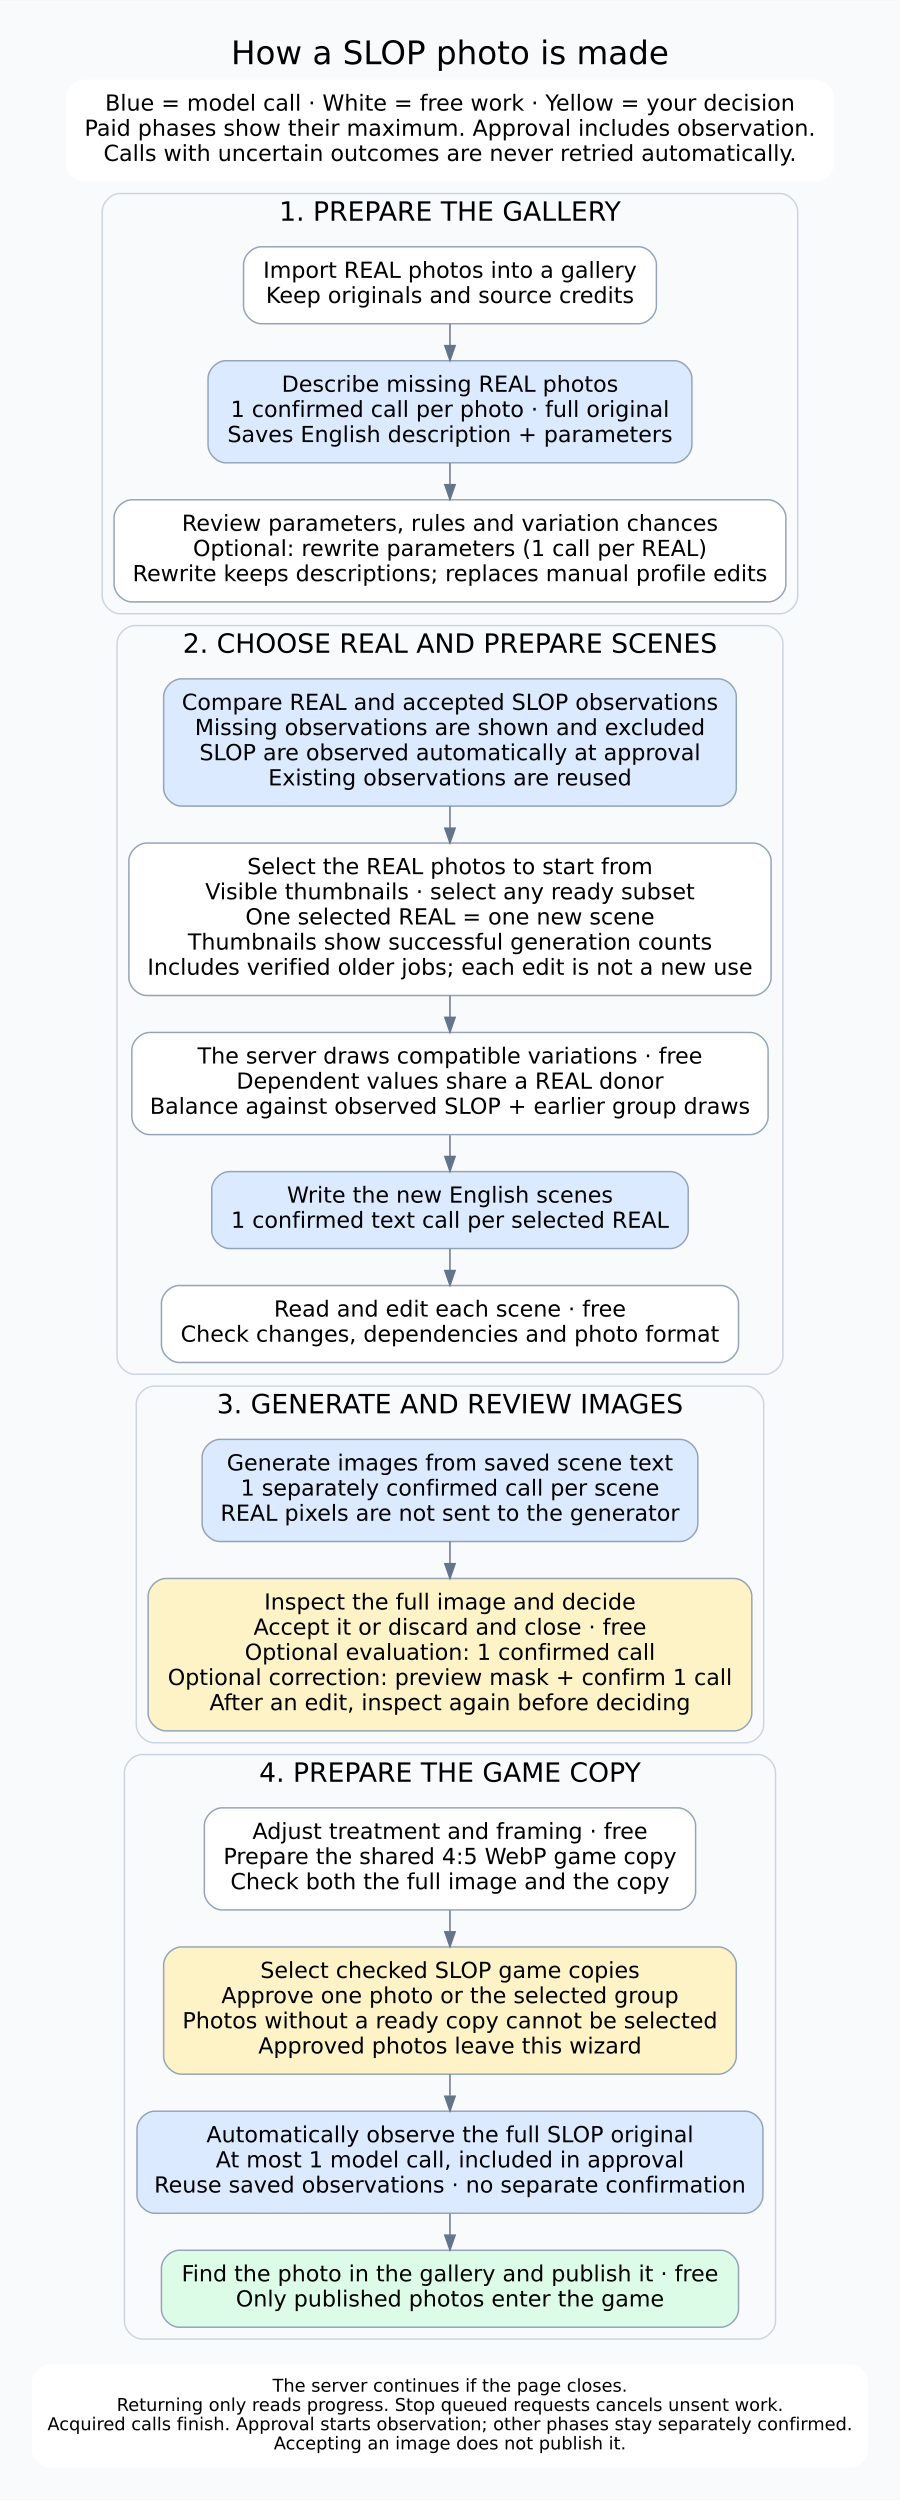
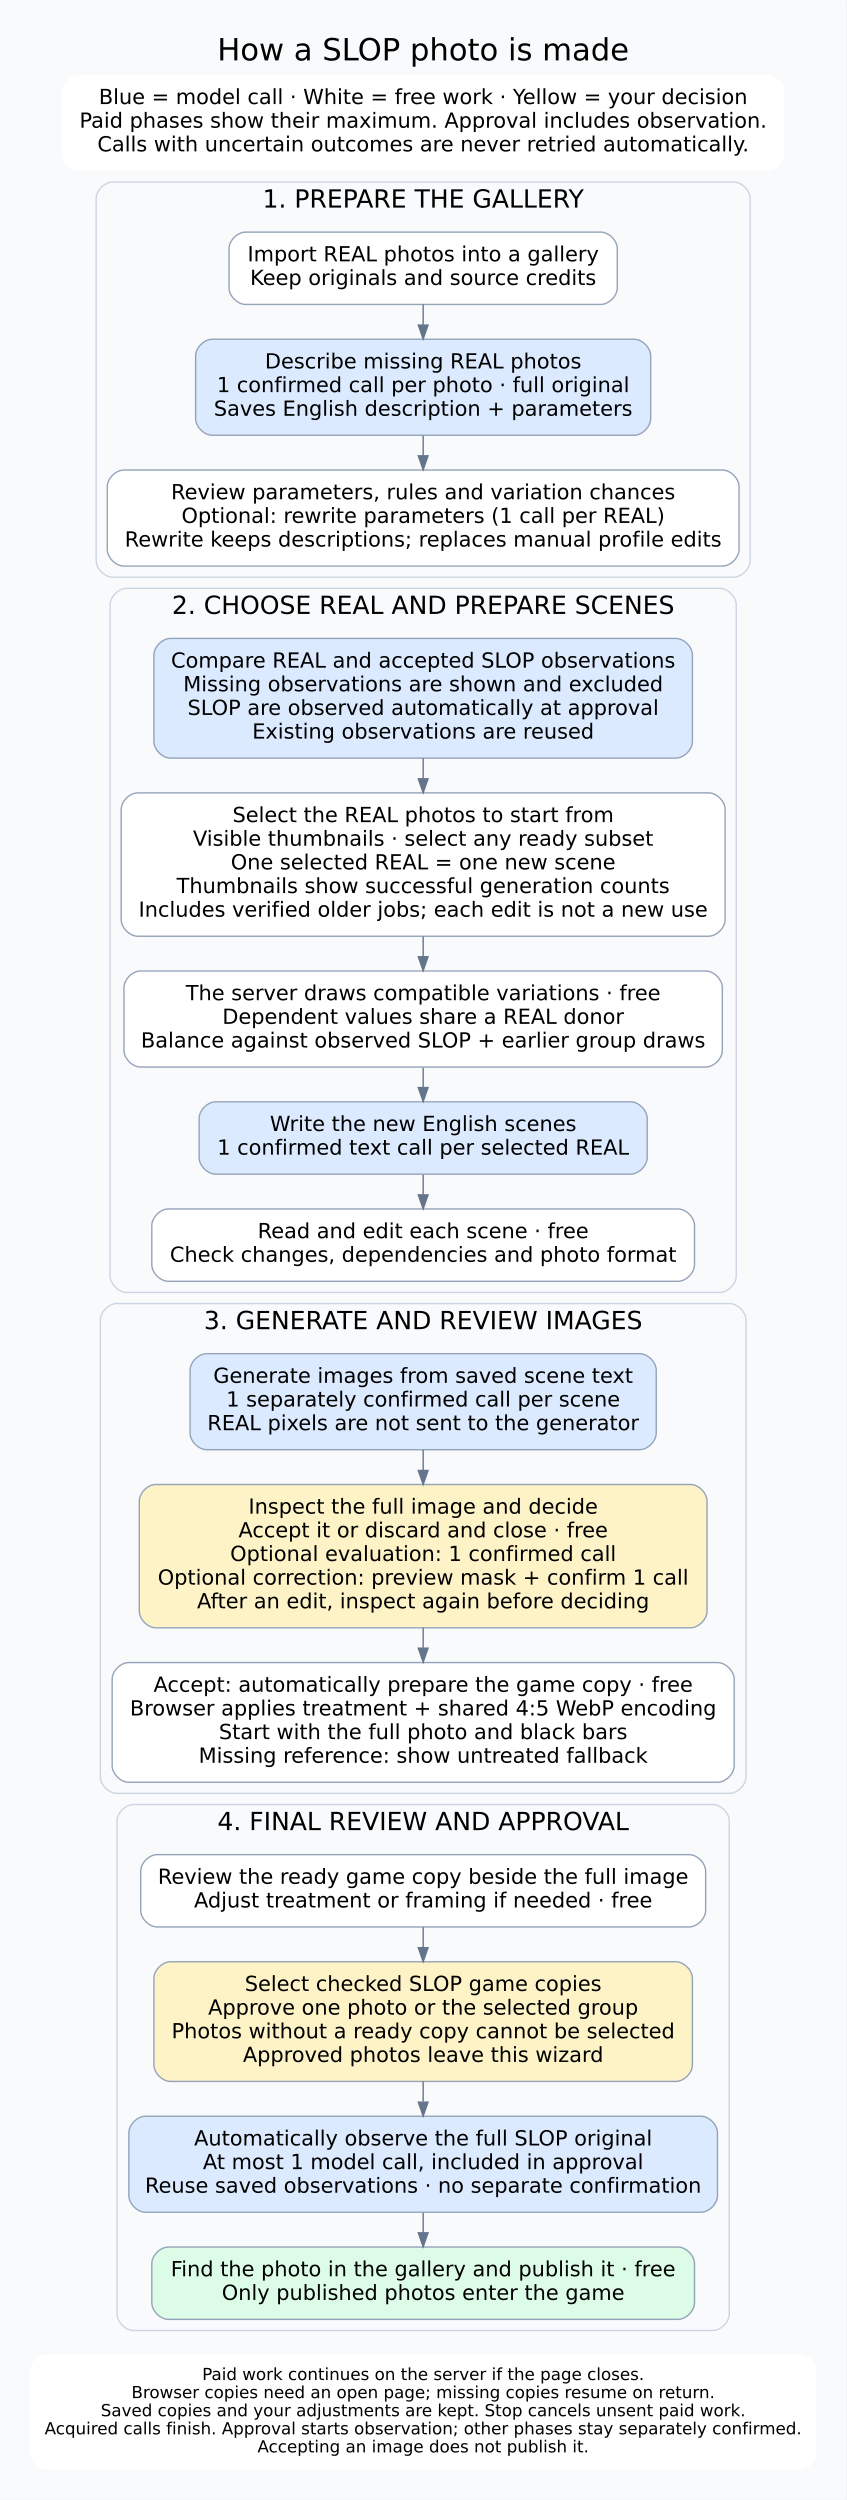
- <svg xmlns="http://www.w3.org/2000/svg" role="img" aria-label="How a SLOP photo is made" width="608pt" height="1689pt" viewBox="0.00 0.00 608.20 1689.20">
-   <g id="graph0" class="graph" transform="scale(1 1) rotate(0) translate(21.6 1667.6)">
-     <polygon fill="#f8fafc" stroke="transparent" points="-21.6,21.6 -21.6,-1667.6 586.6,-1667.6 586.6,21.6 -21.6,21.6" />
-     <text text-anchor="middle" x="282.5" y="-1624.4" font-family="DejaVu Sans" font-size="22.00">How a SLOP photo is made</text>
+ <svg xmlns="http://www.w3.org/2000/svg" role="img" aria-label="How a SLOP photo is made" width="608pt" height="1796pt" viewBox="0.00 0.00 608.20 1796.20">
+   <g id="graph0" class="graph" transform="scale(1 1) rotate(0) translate(21.6 1774.6)">
+     <polygon fill="#f8fafc" stroke="transparent" points="-21.6,21.6 -21.6,-1774.6 586.6,-1774.6 586.6,21.6 -21.6,21.6" />
+     <text text-anchor="middle" x="282.5" y="-1731.4" font-family="DejaVu Sans" font-size="22.00">How a SLOP photo is made</text>
    <g id="clust1" class="cluster">
-       <path fill="#f8fafc" stroke="#cbd5e1" d="M59.5,-1253C59.5,-1253 505.5,-1253 505.5,-1253 511.5,-1253 517.5,-1259 517.5,-1265 517.5,-1265 517.5,-1525 517.5,-1525 517.5,-1531 511.5,-1537 505.5,-1537 505.5,-1537 59.5,-1537 59.5,-1537 53.5,-1537 47.5,-1531 47.5,-1525 47.5,-1525 47.5,-1265 47.5,-1265 47.5,-1259 53.5,-1253 59.5,-1253" />
-       <text text-anchor="middle" x="282.5" y="-1518.6" font-family="DejaVu Sans" font-size="18.00">1. PREPARE THE GALLERY</text>
+       <path fill="#f8fafc" stroke="#cbd5e1" d="M59.5,-1360C59.5,-1360 505.5,-1360 505.5,-1360 511.5,-1360 517.5,-1366 517.5,-1372 517.5,-1372 517.5,-1632 517.5,-1632 517.5,-1638 511.5,-1644 505.5,-1644 505.5,-1644 59.5,-1644 59.5,-1644 53.5,-1644 47.5,-1638 47.5,-1632 47.5,-1632 47.5,-1372 47.5,-1372 47.5,-1366 53.5,-1360 59.5,-1360" />
+       <text text-anchor="middle" x="282.5" y="-1625.6" font-family="DejaVu Sans" font-size="18.00">1. PREPARE THE GALLERY</text>
    </g>
    <g id="clust2" class="cluster">
-       <path fill="#f8fafc" stroke="#cbd5e1" d="M69.5,-739C69.5,-739 495.5,-739 495.5,-739 501.5,-739 507.5,-745 507.5,-751 507.5,-751 507.5,-1233 507.5,-1233 507.5,-1239 501.5,-1245 495.5,-1245 495.5,-1245 69.5,-1245 69.5,-1245 63.5,-1245 57.5,-1239 57.5,-1233 57.5,-1233 57.5,-751 57.5,-751 57.5,-745 63.5,-739 69.5,-739" />
-       <text text-anchor="middle" x="282.5" y="-1226.6" font-family="DejaVu Sans" font-size="18.00">2. CHOOSE REAL AND PREPARE SCENES</text>
+       <path fill="#f8fafc" stroke="#cbd5e1" d="M69.5,-846C69.5,-846 495.5,-846 495.5,-846 501.5,-846 507.5,-852 507.5,-858 507.5,-858 507.5,-1340 507.5,-1340 507.5,-1346 501.5,-1352 495.5,-1352 495.5,-1352 69.5,-1352 69.5,-1352 63.5,-1352 57.5,-1346 57.5,-1340 57.5,-1340 57.5,-858 57.5,-858 57.5,-852 63.5,-846 69.5,-846" />
+       <text text-anchor="middle" x="282.5" y="-1333.6" font-family="DejaVu Sans" font-size="18.00">2. CHOOSE REAL AND PREPARE SCENES</text>
    </g>
    <g id="clust3" class="cluster">
-       <path fill="#f8fafc" stroke="#cbd5e1" d="M82.5,-490C82.5,-490 482.5,-490 482.5,-490 488.5,-490 494.5,-496 494.5,-502 494.5,-502 494.5,-719 494.5,-719 494.5,-725 488.5,-731 482.5,-731 482.5,-731 82.5,-731 82.5,-731 76.5,-731 70.5,-725 70.5,-719 70.5,-719 70.5,-502 70.5,-502 70.5,-496 76.5,-490 82.5,-490" />
-       <text text-anchor="middle" x="282.5" y="-712.6" font-family="DejaVu Sans" font-size="18.00">3. GENERATE AND REVIEW IMAGES</text>
+       <path fill="#f8fafc" stroke="#cbd5e1" d="M62.5,-486C62.5,-486 502.5,-486 502.5,-486 508.5,-486 514.5,-492 514.5,-498 514.5,-498 514.5,-826 514.5,-826 514.5,-832 508.5,-838 502.5,-838 502.5,-838 62.5,-838 62.5,-838 56.5,-838 50.5,-832 50.5,-826 50.5,-826 50.5,-498 50.5,-498 50.5,-492 56.5,-486 62.5,-486" />
+       <text text-anchor="middle" x="282.5" y="-819.6" font-family="DejaVu Sans" font-size="18.00">3. GENERATE AND REVIEW IMAGES</text>
    </g>
    <g id="clust4" class="cluster">
-       <path fill="#f8fafc" stroke="#cbd5e1" d="M74.5,-87C74.5,-87 490.5,-87 490.5,-87 496.5,-87 502.5,-93 502.5,-99 502.5,-99 502.5,-470 502.5,-470 502.5,-476 496.5,-482 490.5,-482 490.5,-482 74.5,-482 74.5,-482 68.5,-482 62.5,-476 62.5,-470 62.5,-470 62.5,-99 62.5,-99 62.5,-93 68.5,-87 74.5,-87" />
-       <text text-anchor="middle" x="282.5" y="-463.6" font-family="DejaVu Sans" font-size="18.00">4. PREPARE THE GAME COPY</text>
+       <path fill="#f8fafc" stroke="#cbd5e1" d="M74.5,-100C74.5,-100 490.5,-100 490.5,-100 496.5,-100 502.5,-106 502.5,-112 502.5,-112 502.5,-466 502.5,-466 502.5,-472 496.5,-478 490.5,-478 490.5,-478 74.5,-478 74.5,-478 68.5,-478 62.5,-472 62.5,-466 62.5,-466 62.5,-112 62.5,-112 62.5,-106 68.5,-100 74.5,-100" />
+       <text text-anchor="middle" x="282.5" y="-459.6" font-family="DejaVu Sans" font-size="18.00">4. FINAL REVIEW AND APPROVAL</text>
    </g>
    <g id="node1" class="node">
-       <path fill="white" stroke="transparent" d="M530,-1614C530,-1614 35,-1614 35,-1614 29,-1614 23,-1608 23,-1602 23,-1602 23,-1557 23,-1557 23,-1551 29,-1545 35,-1545 35,-1545 530,-1545 530,-1545 536,-1545 542,-1551 542,-1557 542,-1557 542,-1602 542,-1602 542,-1608 536,-1614 530,-1614" />
-       <text text-anchor="middle" x="282.5" y="-1593" font-family="DejaVu Sans" font-size="15.00">Blue = model call · White = free work · Yellow = your decision</text>
-       <text text-anchor="middle" x="282.5" y="-1576" font-family="DejaVu Sans" font-size="15.00">Paid phases show their maximum. Approval includes observation.</text>
-       <text text-anchor="middle" x="282.5" y="-1559" font-family="DejaVu Sans" font-size="15.00">Calls with uncertain outcomes are never retried automatically.</text>
+       <path fill="white" stroke="transparent" d="M530,-1721C530,-1721 35,-1721 35,-1721 29,-1721 23,-1715 23,-1709 23,-1709 23,-1664 23,-1664 23,-1658 29,-1652 35,-1652 35,-1652 530,-1652 530,-1652 536,-1652 542,-1658 542,-1664 542,-1664 542,-1709 542,-1709 542,-1715 536,-1721 530,-1721" />
+       <text text-anchor="middle" x="282.5" y="-1700" font-family="DejaVu Sans" font-size="15.00">Blue = model call · White = free work · Yellow = your decision</text>
+       <text text-anchor="middle" x="282.5" y="-1683" font-family="DejaVu Sans" font-size="15.00">Paid phases show their maximum. Approval includes observation.</text>
+       <text text-anchor="middle" x="282.5" y="-1666" font-family="DejaVu Sans" font-size="15.00">Calls with uncertain outcomes are never retried automatically.</text>
    </g>
    <g id="node2" class="node">
-       <path fill="white" stroke="#94a3b8" d="M410,-1501C410,-1501 155,-1501 155,-1501 149,-1501 143,-1495 143,-1489 143,-1489 143,-1461 143,-1461 143,-1455 149,-1449 155,-1449 155,-1449 410,-1449 410,-1449 416,-1449 422,-1455 422,-1461 422,-1461 422,-1489 422,-1489 422,-1495 416,-1501 410,-1501" />
-       <text text-anchor="middle" x="282.5" y="-1480" font-family="DejaVu Sans" font-size="15.00">Import REAL photos into a gallery</text>
-       <text text-anchor="middle" x="282.5" y="-1463" font-family="DejaVu Sans" font-size="15.00">Keep originals and source credits</text>
+       <path fill="white" stroke="#94a3b8" d="M410,-1608C410,-1608 155,-1608 155,-1608 149,-1608 143,-1602 143,-1596 143,-1596 143,-1568 143,-1568 143,-1562 149,-1556 155,-1556 155,-1556 410,-1556 410,-1556 416,-1556 422,-1562 422,-1568 422,-1568 422,-1596 422,-1596 422,-1602 416,-1608 410,-1608" />
+       <text text-anchor="middle" x="282.5" y="-1587" font-family="DejaVu Sans" font-size="15.00">Import REAL photos into a gallery</text>
+       <text text-anchor="middle" x="282.5" y="-1570" font-family="DejaVu Sans" font-size="15.00">Keep originals and source credits</text>
    </g>
    <g id="node3" class="node">
-       <path fill="#dbeafe" stroke="#94a3b8" d="M434,-1424C434,-1424 131,-1424 131,-1424 125,-1424 119,-1418 119,-1412 119,-1412 119,-1367 119,-1367 119,-1361 125,-1355 131,-1355 131,-1355 434,-1355 434,-1355 440,-1355 446,-1361 446,-1367 446,-1367 446,-1412 446,-1412 446,-1418 440,-1424 434,-1424" />
-       <text text-anchor="middle" x="282.5" y="-1403" font-family="DejaVu Sans" font-size="15.00">Describe missing REAL photos</text>
-       <text text-anchor="middle" x="282.5" y="-1386" font-family="DejaVu Sans" font-size="15.00">1 confirmed call per photo · full original</text>
-       <text text-anchor="middle" x="282.5" y="-1369" font-family="DejaVu Sans" font-size="15.00">Saves English description + parameters</text>
+       <path fill="#dbeafe" stroke="#94a3b8" d="M434,-1531C434,-1531 131,-1531 131,-1531 125,-1531 119,-1525 119,-1519 119,-1519 119,-1474 119,-1474 119,-1468 125,-1462 131,-1462 131,-1462 434,-1462 434,-1462 440,-1462 446,-1468 446,-1474 446,-1474 446,-1519 446,-1519 446,-1525 440,-1531 434,-1531" />
+       <text text-anchor="middle" x="282.5" y="-1510" font-family="DejaVu Sans" font-size="15.00">Describe missing REAL photos</text>
+       <text text-anchor="middle" x="282.5" y="-1493" font-family="DejaVu Sans" font-size="15.00">1 confirmed call per photo · full original</text>
+       <text text-anchor="middle" x="282.5" y="-1476" font-family="DejaVu Sans" font-size="15.00">Saves English description + parameters</text>
    </g>
    <g id="edge1" class="edge">
-       <path fill="none" stroke="#64748b" d="M282.5,-1448.95C282.5,-1444.33 282.5,-1439.38 282.5,-1434.39" />
-       <polygon fill="#64748b" stroke="#64748b" points="286,-1434.19 282.5,-1424.19 279,-1434.19 286,-1434.19" />
+       <path fill="none" stroke="#64748b" d="M282.5,-1555.95C282.5,-1551.33 282.5,-1546.38 282.5,-1541.39" />
+       <polygon fill="#64748b" stroke="#64748b" points="286,-1541.19 282.5,-1531.19 279,-1541.19 286,-1541.19" />
    </g>
    <g id="node4" class="node">
-       <path fill="white" stroke="#94a3b8" d="M497.5,-1330C497.5,-1330 67.5,-1330 67.5,-1330 61.5,-1330 55.5,-1324 55.5,-1318 55.5,-1318 55.5,-1273 55.5,-1273 55.5,-1267 61.5,-1261 67.5,-1261 67.5,-1261 497.5,-1261 497.5,-1261 503.5,-1261 509.5,-1267 509.5,-1273 509.5,-1273 509.5,-1318 509.5,-1318 509.5,-1324 503.5,-1330 497.5,-1330" />
-       <text text-anchor="middle" x="282.5" y="-1309" font-family="DejaVu Sans" font-size="15.00">Review parameters, rules and variation chances</text>
-       <text text-anchor="middle" x="282.5" y="-1292" font-family="DejaVu Sans" font-size="15.00">Optional: rewrite parameters (1 call per REAL)</text>
-       <text text-anchor="middle" x="282.5" y="-1275" font-family="DejaVu Sans" font-size="15.00">Rewrite keeps descriptions; replaces manual profile edits</text>
+       <path fill="white" stroke="#94a3b8" d="M497.5,-1437C497.5,-1437 67.5,-1437 67.5,-1437 61.5,-1437 55.5,-1431 55.5,-1425 55.5,-1425 55.5,-1380 55.5,-1380 55.5,-1374 61.5,-1368 67.5,-1368 67.5,-1368 497.5,-1368 497.5,-1368 503.5,-1368 509.5,-1374 509.5,-1380 509.5,-1380 509.5,-1425 509.5,-1425 509.5,-1431 503.5,-1437 497.5,-1437" />
+       <text text-anchor="middle" x="282.5" y="-1416" font-family="DejaVu Sans" font-size="15.00">Review parameters, rules and variation chances</text>
+       <text text-anchor="middle" x="282.5" y="-1399" font-family="DejaVu Sans" font-size="15.00">Optional: rewrite parameters (1 call per REAL)</text>
+       <text text-anchor="middle" x="282.5" y="-1382" font-family="DejaVu Sans" font-size="15.00">Rewrite keeps descriptions; replaces manual profile edits</text>
    </g>
    <g id="edge2" class="edge">
-       <path fill="none" stroke="#64748b" d="M282.5,-1354.76C282.5,-1350.14 282.5,-1345.34 282.5,-1340.56" />
-       <polygon fill="#64748b" stroke="#64748b" points="286,-1340.23 282.5,-1330.23 279,-1340.23 286,-1340.23" />
+       <path fill="none" stroke="#64748b" d="M282.5,-1461.76C282.5,-1457.14 282.5,-1452.34 282.5,-1447.56" />
+       <polygon fill="#64748b" stroke="#64748b" points="286,-1447.23 282.5,-1437.23 279,-1447.23 286,-1447.23" />
    </g>
    <g id="node6" class="node">
-       <path fill="#dbeafe" stroke="#94a3b8" d="M464,-1209C464,-1209 101,-1209 101,-1209 95,-1209 89,-1203 89,-1197 89,-1197 89,-1135 89,-1135 89,-1129 95,-1123 101,-1123 101,-1123 464,-1123 464,-1123 470,-1123 476,-1129 476,-1135 476,-1135 476,-1197 476,-1197 476,-1203 470,-1209 464,-1209" />
-       <text text-anchor="middle" x="282.5" y="-1188" font-family="DejaVu Sans" font-size="15.00">Compare REAL and accepted SLOP observations</text>
-       <text text-anchor="middle" x="282.5" y="-1171" font-family="DejaVu Sans" font-size="15.00">Missing observations are shown and excluded</text>
-       <text text-anchor="middle" x="282.5" y="-1154" font-family="DejaVu Sans" font-size="15.00">SLOP are observed automatically at approval</text>
-       <text text-anchor="middle" x="282.5" y="-1137" font-family="DejaVu Sans" font-size="15.00">Existing observations are reused</text>
+       <path fill="#dbeafe" stroke="#94a3b8" d="M464,-1316C464,-1316 101,-1316 101,-1316 95,-1316 89,-1310 89,-1304 89,-1304 89,-1242 89,-1242 89,-1236 95,-1230 101,-1230 101,-1230 464,-1230 464,-1230 470,-1230 476,-1236 476,-1242 476,-1242 476,-1304 476,-1304 476,-1310 470,-1316 464,-1316" />
+       <text text-anchor="middle" x="282.5" y="-1295" font-family="DejaVu Sans" font-size="15.00">Compare REAL and accepted SLOP observations</text>
+       <text text-anchor="middle" x="282.5" y="-1278" font-family="DejaVu Sans" font-size="15.00">Missing observations are shown and excluded</text>
+       <text text-anchor="middle" x="282.5" y="-1261" font-family="DejaVu Sans" font-size="15.00">SLOP are observed automatically at approval</text>
+       <text text-anchor="middle" x="282.5" y="-1244" font-family="DejaVu Sans" font-size="15.00">Existing observations are reused</text>
    </g>
    <g id="node5" class="node">
-       <path fill="white" stroke="#94a3b8" d="M487.5,-1098C487.5,-1098 77.5,-1098 77.5,-1098 71.5,-1098 65.5,-1092 65.5,-1086 65.5,-1086 65.5,-1007 65.5,-1007 65.5,-1001 71.5,-995 77.5,-995 77.5,-995 487.5,-995 487.5,-995 493.5,-995 499.5,-1001 499.5,-1007 499.5,-1007 499.5,-1086 499.5,-1086 499.5,-1092 493.5,-1098 487.5,-1098" />
-       <text text-anchor="middle" x="282.5" y="-1077" font-family="DejaVu Sans" font-size="15.00">Select the REAL photos to start from</text>
-       <text text-anchor="middle" x="282.5" y="-1060" font-family="DejaVu Sans" font-size="15.00">Visible thumbnails · select any ready subset</text>
-       <text text-anchor="middle" x="282.5" y="-1043" font-family="DejaVu Sans" font-size="15.00">One selected REAL = one new scene</text>
-       <text text-anchor="middle" x="282.5" y="-1026" font-family="DejaVu Sans" font-size="15.00">Thumbnails show successful generation counts</text>
-       <text text-anchor="middle" x="282.5" y="-1009" font-family="DejaVu Sans" font-size="15.00">Includes verified older jobs; each edit is not a new use</text>
+       <path fill="white" stroke="#94a3b8" d="M487.5,-1205C487.5,-1205 77.5,-1205 77.5,-1205 71.5,-1205 65.5,-1199 65.5,-1193 65.5,-1193 65.5,-1114 65.5,-1114 65.5,-1108 71.5,-1102 77.5,-1102 77.5,-1102 487.5,-1102 487.5,-1102 493.5,-1102 499.5,-1108 499.5,-1114 499.5,-1114 499.5,-1193 499.5,-1193 499.5,-1199 493.5,-1205 487.5,-1205" />
+       <text text-anchor="middle" x="282.5" y="-1184" font-family="DejaVu Sans" font-size="15.00">Select the REAL photos to start from</text>
+       <text text-anchor="middle" x="282.5" y="-1167" font-family="DejaVu Sans" font-size="15.00">Visible thumbnails · select any ready subset</text>
+       <text text-anchor="middle" x="282.5" y="-1150" font-family="DejaVu Sans" font-size="15.00">One selected REAL = one new scene</text>
+       <text text-anchor="middle" x="282.5" y="-1133" font-family="DejaVu Sans" font-size="15.00">Thumbnails show successful generation counts</text>
+       <text text-anchor="middle" x="282.5" y="-1116" font-family="DejaVu Sans" font-size="15.00">Includes verified older jobs; each edit is not a new use</text>
    </g>
    <g id="node7" class="node">
-       <path fill="white" stroke="#94a3b8" d="M485.5,-970C485.5,-970 79.5,-970 79.5,-970 73.5,-970 67.5,-964 67.5,-958 67.5,-958 67.5,-913 67.5,-913 67.5,-907 73.5,-901 79.5,-901 79.5,-901 485.5,-901 485.5,-901 491.5,-901 497.5,-907 497.5,-913 497.5,-913 497.5,-958 497.5,-958 497.5,-964 491.5,-970 485.5,-970" />
-       <text text-anchor="middle" x="282.5" y="-949" font-family="DejaVu Sans" font-size="15.00">The server draws compatible variations · free</text>
-       <text text-anchor="middle" x="282.5" y="-932" font-family="DejaVu Sans" font-size="15.00">Dependent values share a REAL donor</text>
-       <text text-anchor="middle" x="282.5" y="-915" font-family="DejaVu Sans" font-size="15.00">Balance against observed SLOP + earlier group draws</text>
+       <path fill="white" stroke="#94a3b8" d="M485.5,-1077C485.5,-1077 79.5,-1077 79.5,-1077 73.5,-1077 67.5,-1071 67.5,-1065 67.5,-1065 67.5,-1020 67.5,-1020 67.5,-1014 73.5,-1008 79.5,-1008 79.5,-1008 485.5,-1008 485.5,-1008 491.5,-1008 497.5,-1014 497.5,-1020 497.5,-1020 497.5,-1065 497.5,-1065 497.5,-1071 491.5,-1077 485.5,-1077" />
+       <text text-anchor="middle" x="282.5" y="-1056" font-family="DejaVu Sans" font-size="15.00">The server draws compatible variations · free</text>
+       <text text-anchor="middle" x="282.5" y="-1039" font-family="DejaVu Sans" font-size="15.00">Dependent values share a REAL donor</text>
+       <text text-anchor="middle" x="282.5" y="-1022" font-family="DejaVu Sans" font-size="15.00">Balance against observed SLOP + earlier group draws</text>
    </g>
    <g id="edge4" class="edge">
-       <path fill="none" stroke="#64748b" d="M282.5,-994.83C282.5,-990.01 282.5,-985.15 282.5,-980.4" />
-       <polygon fill="#64748b" stroke="#64748b" points="286,-980.24 282.5,-970.24 279,-980.24 286,-980.24" />
+       <path fill="none" stroke="#64748b" d="M282.5,-1101.83C282.5,-1097.01 282.5,-1092.15 282.5,-1087.4" />
+       <polygon fill="#64748b" stroke="#64748b" points="286,-1087.24 282.5,-1077.24 279,-1087.24 286,-1087.24" />
    </g>
    <g id="edge3" class="edge">
-       <path fill="none" stroke="#64748b" d="M282.5,-1122.91C282.5,-1118.14 282.5,-1113.21 282.5,-1108.26" />
-       <polygon fill="#64748b" stroke="#64748b" points="286,-1108.12 282.5,-1098.12 279,-1108.12 286,-1108.12" />
+       <path fill="none" stroke="#64748b" d="M282.5,-1229.91C282.5,-1225.14 282.5,-1220.21 282.5,-1215.26" />
+       <polygon fill="#64748b" stroke="#64748b" points="286,-1215.12 282.5,-1205.12 279,-1215.12 286,-1215.12" />
    </g>
    <g id="node8" class="node">
-       <path fill="#dbeafe" stroke="#94a3b8" d="M431.5,-876C431.5,-876 133.5,-876 133.5,-876 127.5,-876 121.5,-870 121.5,-864 121.5,-864 121.5,-836 121.5,-836 121.5,-830 127.5,-824 133.5,-824 133.5,-824 431.5,-824 431.5,-824 437.5,-824 443.5,-830 443.5,-836 443.5,-836 443.5,-864 443.5,-864 443.5,-870 437.5,-876 431.5,-876" />
-       <text text-anchor="middle" x="282.5" y="-855" font-family="DejaVu Sans" font-size="15.00">Write the new English scenes</text>
-       <text text-anchor="middle" x="282.5" y="-838" font-family="DejaVu Sans" font-size="15.00">1 confirmed text call per selected REAL</text>
+       <path fill="#dbeafe" stroke="#94a3b8" d="M431.5,-983C431.5,-983 133.5,-983 133.5,-983 127.5,-983 121.5,-977 121.5,-971 121.5,-971 121.5,-943 121.5,-943 121.5,-937 127.5,-931 133.5,-931 133.5,-931 431.5,-931 431.5,-931 437.5,-931 443.5,-937 443.5,-943 443.5,-943 443.5,-971 443.5,-971 443.5,-977 437.5,-983 431.5,-983" />
+       <text text-anchor="middle" x="282.5" y="-962" font-family="DejaVu Sans" font-size="15.00">Write the new English scenes</text>
+       <text text-anchor="middle" x="282.5" y="-945" font-family="DejaVu Sans" font-size="15.00">1 confirmed text call per selected REAL</text>
    </g>
    <g id="edge5" class="edge">
-       <path fill="none" stroke="#64748b" d="M282.5,-900.54C282.5,-895.84 282.5,-891 282.5,-886.28" />
-       <polygon fill="#64748b" stroke="#64748b" points="286,-886.22 282.5,-876.22 279,-886.22 286,-886.22" />
+       <path fill="none" stroke="#64748b" d="M282.5,-1007.54C282.5,-1002.84 282.5,-998 282.5,-993.28" />
+       <polygon fill="#64748b" stroke="#64748b" points="286,-993.22 282.5,-983.22 279,-993.22 286,-993.22" />
    </g>
    <g id="node9" class="node">
-       <path fill="white" stroke="#94a3b8" d="M465.5,-799C465.5,-799 99.5,-799 99.5,-799 93.5,-799 87.5,-793 87.5,-787 87.5,-787 87.5,-759 87.5,-759 87.5,-753 93.5,-747 99.5,-747 99.5,-747 465.5,-747 465.5,-747 471.5,-747 477.5,-753 477.5,-759 477.5,-759 477.5,-787 477.5,-787 477.5,-793 471.5,-799 465.5,-799" />
-       <text text-anchor="middle" x="282.5" y="-778" font-family="DejaVu Sans" font-size="15.00">Read and edit each scene · free</text>
-       <text text-anchor="middle" x="282.5" y="-761" font-family="DejaVu Sans" font-size="15.00">Check changes, dependencies and photo format</text>
+       <path fill="white" stroke="#94a3b8" d="M465.5,-906C465.5,-906 99.5,-906 99.5,-906 93.5,-906 87.5,-900 87.5,-894 87.5,-894 87.5,-866 87.5,-866 87.5,-860 93.5,-854 99.5,-854 99.5,-854 465.5,-854 465.5,-854 471.5,-854 477.5,-860 477.5,-866 477.5,-866 477.5,-894 477.5,-894 477.5,-900 471.5,-906 465.5,-906" />
+       <text text-anchor="middle" x="282.5" y="-885" font-family="DejaVu Sans" font-size="15.00">Read and edit each scene · free</text>
+       <text text-anchor="middle" x="282.5" y="-868" font-family="DejaVu Sans" font-size="15.00">Check changes, dependencies and photo format</text>
    </g>
    <g id="edge6" class="edge">
-       <path fill="none" stroke="#64748b" d="M282.5,-823.61C282.5,-819.04 282.5,-814.2 282.5,-809.41" />
-       <polygon fill="#64748b" stroke="#64748b" points="286,-809.11 282.5,-799.11 279,-809.11 286,-809.11" />
+       <path fill="none" stroke="#64748b" d="M282.5,-930.61C282.5,-926.04 282.5,-921.2 282.5,-916.41" />
+       <polygon fill="#64748b" stroke="#64748b" points="286,-916.11 282.5,-906.11 279,-916.11 286,-916.11" />
    </g>
    <g id="node10" class="node">
-       <path fill="#dbeafe" stroke="#94a3b8" d="M438,-695C438,-695 127,-695 127,-695 121,-695 115,-689 115,-683 115,-683 115,-638 115,-638 115,-632 121,-626 127,-626 127,-626 438,-626 438,-626 444,-626 450,-632 450,-638 450,-638 450,-683 450,-683 450,-689 444,-695 438,-695" />
-       <text text-anchor="middle" x="282.5" y="-674" font-family="DejaVu Sans" font-size="15.00">Generate images from saved scene text</text>
-       <text text-anchor="middle" x="282.5" y="-657" font-family="DejaVu Sans" font-size="15.00">1 separately confirmed call per scene</text>
-       <text text-anchor="middle" x="282.5" y="-640" font-family="DejaVu Sans" font-size="15.00">REAL pixels are not sent to the generator</text>
+       <path fill="#dbeafe" stroke="#94a3b8" d="M438,-802C438,-802 127,-802 127,-802 121,-802 115,-796 115,-790 115,-790 115,-745 115,-745 115,-739 121,-733 127,-733 127,-733 438,-733 438,-733 444,-733 450,-739 450,-745 450,-745 450,-790 450,-790 450,-796 444,-802 438,-802" />
+       <text text-anchor="middle" x="282.5" y="-781" font-family="DejaVu Sans" font-size="15.00">Generate images from saved scene text</text>
+       <text text-anchor="middle" x="282.5" y="-764" font-family="DejaVu Sans" font-size="15.00">1 separately confirmed call per scene</text>
+       <text text-anchor="middle" x="282.5" y="-747" font-family="DejaVu Sans" font-size="15.00">REAL pixels are not sent to the generator</text>
    </g>
    <g id="node11" class="node">
-       <path fill="#fef3c7" stroke="#94a3b8" d="M474.5,-601C474.5,-601 90.5,-601 90.5,-601 84.5,-601 78.5,-595 78.5,-589 78.5,-589 78.5,-510 78.5,-510 78.5,-504 84.5,-498 90.5,-498 90.5,-498 474.5,-498 474.5,-498 480.5,-498 486.5,-504 486.5,-510 486.5,-510 486.5,-589 486.5,-589 486.5,-595 480.5,-601 474.5,-601" />
-       <text text-anchor="middle" x="282.5" y="-580" font-family="DejaVu Sans" font-size="15.00">Inspect the full image and decide</text>
-       <text text-anchor="middle" x="282.5" y="-563" font-family="DejaVu Sans" font-size="15.00">Accept it or discard and close · free</text>
-       <text text-anchor="middle" x="282.5" y="-546" font-family="DejaVu Sans" font-size="15.00">Optional evaluation: 1 confirmed call</text>
-       <text text-anchor="middle" x="282.5" y="-529" font-family="DejaVu Sans" font-size="15.00">Optional correction: preview mask + confirm 1 call</text>
-       <text text-anchor="middle" x="282.5" y="-512" font-family="DejaVu Sans" font-size="15.00">After an edit, inspect again before deciding</text>
+       <path fill="#fef3c7" stroke="#94a3b8" d="M474.5,-708C474.5,-708 90.5,-708 90.5,-708 84.5,-708 78.5,-702 78.5,-696 78.5,-696 78.5,-617 78.5,-617 78.5,-611 84.5,-605 90.5,-605 90.5,-605 474.5,-605 474.5,-605 480.5,-605 486.5,-611 486.5,-617 486.5,-617 486.5,-696 486.5,-696 486.5,-702 480.5,-708 474.5,-708" />
+       <text text-anchor="middle" x="282.5" y="-687" font-family="DejaVu Sans" font-size="15.00">Inspect the full image and decide</text>
+       <text text-anchor="middle" x="282.5" y="-670" font-family="DejaVu Sans" font-size="15.00">Accept it or discard and close · free</text>
+       <text text-anchor="middle" x="282.5" y="-653" font-family="DejaVu Sans" font-size="15.00">Optional evaluation: 1 confirmed call</text>
+       <text text-anchor="middle" x="282.5" y="-636" font-family="DejaVu Sans" font-size="15.00">Optional correction: preview mask + confirm 1 call</text>
+       <text text-anchor="middle" x="282.5" y="-619" font-family="DejaVu Sans" font-size="15.00">After an edit, inspect again before deciding</text>
    </g>
    <g id="edge7" class="edge">
-       <path fill="none" stroke="#64748b" d="M282.5,-625.91C282.5,-621.23 282.5,-616.31 282.5,-611.31" />
-       <polygon fill="#64748b" stroke="#64748b" points="286,-611.02 282.5,-601.02 279,-611.02 286,-611.02" />
+       <path fill="none" stroke="#64748b" d="M282.5,-732.91C282.5,-728.23 282.5,-723.31 282.5,-718.31" />
+       <polygon fill="#64748b" stroke="#64748b" points="286,-718.02 282.5,-708.02 279,-718.02 286,-718.02" />
    </g>
    <g id="node12" class="node">
-       <path fill="white" stroke="#94a3b8" d="M436.5,-446C436.5,-446 128.5,-446 128.5,-446 122.5,-446 116.5,-440 116.5,-434 116.5,-434 116.5,-389 116.5,-389 116.5,-383 122.5,-377 128.5,-377 128.5,-377 436.5,-377 436.5,-377 442.5,-377 448.5,-383 448.5,-389 448.5,-389 448.5,-434 448.5,-434 448.5,-440 442.5,-446 436.5,-446" />
-       <text text-anchor="middle" x="282.5" y="-425" font-family="DejaVu Sans" font-size="15.00">Adjust treatment and framing · free</text>
-       <text text-anchor="middle" x="282.5" y="-408" font-family="DejaVu Sans" font-size="15.00">Prepare the shared 4:5 WebP game copy</text>
-       <text text-anchor="middle" x="282.5" y="-391" font-family="DejaVu Sans" font-size="15.00">Check both the full image and the copy</text>
+       <path fill="white" stroke="#94a3b8" d="M494,-580C494,-580 71,-580 71,-580 65,-580 59,-574 59,-568 59,-568 59,-506 59,-506 59,-500 65,-494 71,-494 71,-494 494,-494 494,-494 500,-494 506,-500 506,-506 506,-506 506,-568 506,-568 506,-574 500,-580 494,-580" />
+       <text text-anchor="middle" x="282.5" y="-559" font-family="DejaVu Sans" font-size="15.00">Accept: automatically prepare the game copy · free</text>
+       <text text-anchor="middle" x="282.5" y="-542" font-family="DejaVu Sans" font-size="15.00">Browser applies treatment + shared 4:5 WebP encoding</text>
+       <text text-anchor="middle" x="282.5" y="-525" font-family="DejaVu Sans" font-size="15.00">Start with the full photo and black bars</text>
+       <text text-anchor="middle" x="282.5" y="-508" font-family="DejaVu Sans" font-size="15.00">Missing reference: show untreated fallback</text>
+     </g>
+     <g id="edge8" class="edge">
+       <path fill="none" stroke="#64748b" d="M282.5,-604.99C282.5,-600.24 282.5,-595.42 282.5,-590.66" />
+       <polygon fill="#64748b" stroke="#64748b" points="286,-590.36 282.5,-580.36 279,-590.36 286,-590.36" />
    </g>
    <g id="node13" class="node">
-       <path fill="#fef3c7" stroke="#94a3b8" d="M464,-352C464,-352 101,-352 101,-352 95,-352 89,-346 89,-340 89,-340 89,-278 89,-278 89,-272 95,-266 101,-266 101,-266 464,-266 464,-266 470,-266 476,-272 476,-278 476,-278 476,-340 476,-340 476,-346 470,-352 464,-352" />
-       <text text-anchor="middle" x="282.5" y="-331" font-family="DejaVu Sans" font-size="15.00">Select checked SLOP game copies</text>
-       <text text-anchor="middle" x="282.5" y="-314" font-family="DejaVu Sans" font-size="15.00">Approve one photo or the selected group</text>
-       <text text-anchor="middle" x="282.5" y="-297" font-family="DejaVu Sans" font-size="15.00">Photos without a ready copy cannot be selected</text>
-       <text text-anchor="middle" x="282.5" y="-280" font-family="DejaVu Sans" font-size="15.00">Approved photos leave this wizard</text>
-     </g>
-     <g id="edge8" class="edge">
-       <path fill="none" stroke="#64748b" d="M282.5,-376.76C282.5,-372.08 282.5,-367.2 282.5,-362.28" />
-       <polygon fill="#64748b" stroke="#64748b" points="286,-362.22 282.5,-352.22 279,-362.22 286,-362.22" />
+       <path fill="white" stroke="#94a3b8" d="M473.5,-442C473.5,-442 91.5,-442 91.5,-442 85.5,-442 79.5,-436 79.5,-430 79.5,-430 79.5,-402 79.5,-402 79.5,-396 85.5,-390 91.5,-390 91.5,-390 473.5,-390 473.5,-390 479.5,-390 485.5,-396 485.5,-402 485.5,-402 485.5,-430 485.5,-430 485.5,-436 479.5,-442 473.5,-442" />
+       <text text-anchor="middle" x="282.5" y="-421" font-family="DejaVu Sans" font-size="15.00">Review the ready game copy beside the full image</text>
+       <text text-anchor="middle" x="282.5" y="-404" font-family="DejaVu Sans" font-size="15.00">Adjust treatment or framing if needed · free</text>
    </g>
    <g id="node14" class="node">
-       <path fill="#dbeafe" stroke="#94a3b8" d="M482,-241C482,-241 83,-241 83,-241 77,-241 71,-235 71,-229 71,-229 71,-184 71,-184 71,-178 77,-172 83,-172 83,-172 482,-172 482,-172 488,-172 494,-178 494,-184 494,-184 494,-229 494,-229 494,-235 488,-241 482,-241" />
-       <text text-anchor="middle" x="282.5" y="-220" font-family="DejaVu Sans" font-size="15.00">Automatically observe the full SLOP original</text>
-       <text text-anchor="middle" x="282.5" y="-203" font-family="DejaVu Sans" font-size="15.00">At most 1 model call, included in approval</text>
-       <text text-anchor="middle" x="282.5" y="-186" font-family="DejaVu Sans" font-size="15.00">Reuse saved observations · no separate confirmation</text>
+       <path fill="#fef3c7" stroke="#94a3b8" d="M464,-365C464,-365 101,-365 101,-365 95,-365 89,-359 89,-353 89,-353 89,-291 89,-291 89,-285 95,-279 101,-279 101,-279 464,-279 464,-279 470,-279 476,-285 476,-291 476,-291 476,-353 476,-353 476,-359 470,-365 464,-365" />
+       <text text-anchor="middle" x="282.5" y="-344" font-family="DejaVu Sans" font-size="15.00">Select checked SLOP game copies</text>
+       <text text-anchor="middle" x="282.5" y="-327" font-family="DejaVu Sans" font-size="15.00">Approve one photo or the selected group</text>
+       <text text-anchor="middle" x="282.5" y="-310" font-family="DejaVu Sans" font-size="15.00">Photos without a ready copy cannot be selected</text>
+       <text text-anchor="middle" x="282.5" y="-293" font-family="DejaVu Sans" font-size="15.00">Approved photos leave this wizard</text>
    </g>
    <g id="edge9" class="edge">
-       <path fill="none" stroke="#64748b" d="M282.5,-265.96C282.5,-261.17 282.5,-256.28 282.5,-251.47" />
-       <polygon fill="#64748b" stroke="#64748b" points="286,-251.13 282.5,-241.13 279,-251.13 286,-251.13" />
+       <path fill="none" stroke="#64748b" d="M282.5,-389.86C282.5,-385.31 282.5,-380.42 282.5,-375.42" />
+       <polygon fill="#64748b" stroke="#64748b" points="286,-375.1 282.5,-365.1 279,-375.1 286,-375.1" />
    </g>
    <g id="node15" class="node">
-       <path fill="#dcfce7" stroke="#94a3b8" d="M465.5,-147C465.5,-147 99.5,-147 99.5,-147 93.5,-147 87.5,-141 87.5,-135 87.5,-135 87.5,-107 87.5,-107 87.5,-101 93.5,-95 99.5,-95 99.5,-95 465.5,-95 465.5,-95 471.5,-95 477.5,-101 477.5,-107 477.5,-107 477.5,-135 477.5,-135 477.5,-141 471.5,-147 465.5,-147" />
-       <text text-anchor="middle" x="282.5" y="-126" font-family="DejaVu Sans" font-size="15.00">Find the photo in the gallery and publish it · free</text>
-       <text text-anchor="middle" x="282.5" y="-109" font-family="DejaVu Sans" font-size="15.00">Only published photos enter the game</text>
+       <path fill="#dbeafe" stroke="#94a3b8" d="M482,-254C482,-254 83,-254 83,-254 77,-254 71,-248 71,-242 71,-242 71,-197 71,-197 71,-191 77,-185 83,-185 83,-185 482,-185 482,-185 488,-185 494,-191 494,-197 494,-197 494,-242 494,-242 494,-248 488,-254 482,-254" />
+       <text text-anchor="middle" x="282.5" y="-233" font-family="DejaVu Sans" font-size="15.00">Automatically observe the full SLOP original</text>
+       <text text-anchor="middle" x="282.5" y="-216" font-family="DejaVu Sans" font-size="15.00">At most 1 model call, included in approval</text>
+       <text text-anchor="middle" x="282.5" y="-199" font-family="DejaVu Sans" font-size="15.00">Reuse saved observations · no separate confirmation</text>
    </g>
    <g id="edge10" class="edge">
-       <path fill="none" stroke="#64748b" d="M282.5,-171.54C282.5,-166.84 282.5,-162 282.5,-157.28" />
-       <polygon fill="#64748b" stroke="#64748b" points="286,-157.22 282.5,-147.22 279,-157.22 286,-157.22" />
+       <path fill="none" stroke="#64748b" d="M282.5,-278.96C282.5,-274.17 282.5,-269.28 282.5,-264.47" />
+       <polygon fill="#64748b" stroke="#64748b" points="286,-264.13 282.5,-254.13 279,-264.13 286,-264.13" />
    </g>
    <g id="node16" class="node">
-       <path fill="white" stroke="transparent" d="M553,-70C553,-70 12,-70 12,-70 6,-70 0,-64 0,-58 0,-58 0,-12 0,-12 0,-6 6,0 12,0 12,0 553,0 553,0 559,0 565,-6 565,-12 565,-12 565,-58 565,-58 565,-64 559,-70 553,-70" />
-       <text text-anchor="middle" x="282.5" y="-51.4" font-family="DejaVu Sans" font-size="12.00">The server continues if the page closes.</text>
-       <text text-anchor="middle" x="282.5" y="-38.4" font-family="DejaVu Sans" font-size="12.00">Returning only reads progress. Stop queued requests cancels unsent work.</text>
+       <path fill="#dcfce7" stroke="#94a3b8" d="M465.5,-160C465.5,-160 99.5,-160 99.5,-160 93.5,-160 87.5,-154 87.5,-148 87.5,-148 87.5,-120 87.5,-120 87.5,-114 93.5,-108 99.5,-108 99.5,-108 465.5,-108 465.5,-108 471.5,-108 477.5,-114 477.5,-120 477.5,-120 477.5,-148 477.5,-148 477.5,-154 471.5,-160 465.5,-160" />
+       <text text-anchor="middle" x="282.5" y="-139" font-family="DejaVu Sans" font-size="15.00">Find the photo in the gallery and publish it · free</text>
+       <text text-anchor="middle" x="282.5" y="-122" font-family="DejaVu Sans" font-size="15.00">Only published photos enter the game</text>
+     </g>
+     <g id="edge11" class="edge">
+       <path fill="none" stroke="#64748b" d="M282.5,-184.54C282.5,-179.84 282.5,-175 282.5,-170.28" />
+       <polygon fill="#64748b" stroke="#64748b" points="286,-170.22 282.5,-160.22 279,-170.22 286,-170.22" />
+     </g>
+     <g id="node17" class="node">
+       <path fill="white" stroke="transparent" d="M553,-83C553,-83 12,-83 12,-83 6,-83 0,-77 0,-71 0,-71 0,-12 0,-12 0,-6 6,0 12,0 12,0 553,0 553,0 559,0 565,-6 565,-12 565,-12 565,-71 565,-71 565,-77 559,-83 553,-83" />
+       <text text-anchor="middle" x="282.5" y="-64.4" font-family="DejaVu Sans" font-size="12.00">Paid work continues on the server if the page closes.</text>
+       <text text-anchor="middle" x="282.5" y="-51.4" font-family="DejaVu Sans" font-size="12.00">Browser copies need an open page; missing copies resume on return.</text>
+       <text text-anchor="middle" x="282.5" y="-38.4" font-family="DejaVu Sans" font-size="12.00">Saved copies and your adjustments are kept. Stop cancels unsent paid work.</text>
      <text text-anchor="middle" x="282.5" y="-25.4" font-family="DejaVu Sans" font-size="12.00">Acquired calls finish. Approval starts observation; other phases stay separately confirmed.</text>
      <text text-anchor="middle" x="282.5" y="-12.4" font-family="DejaVu Sans" font-size="12.00">Accepting an image does not publish it.</text>
    </g>
  </g>
</svg>
